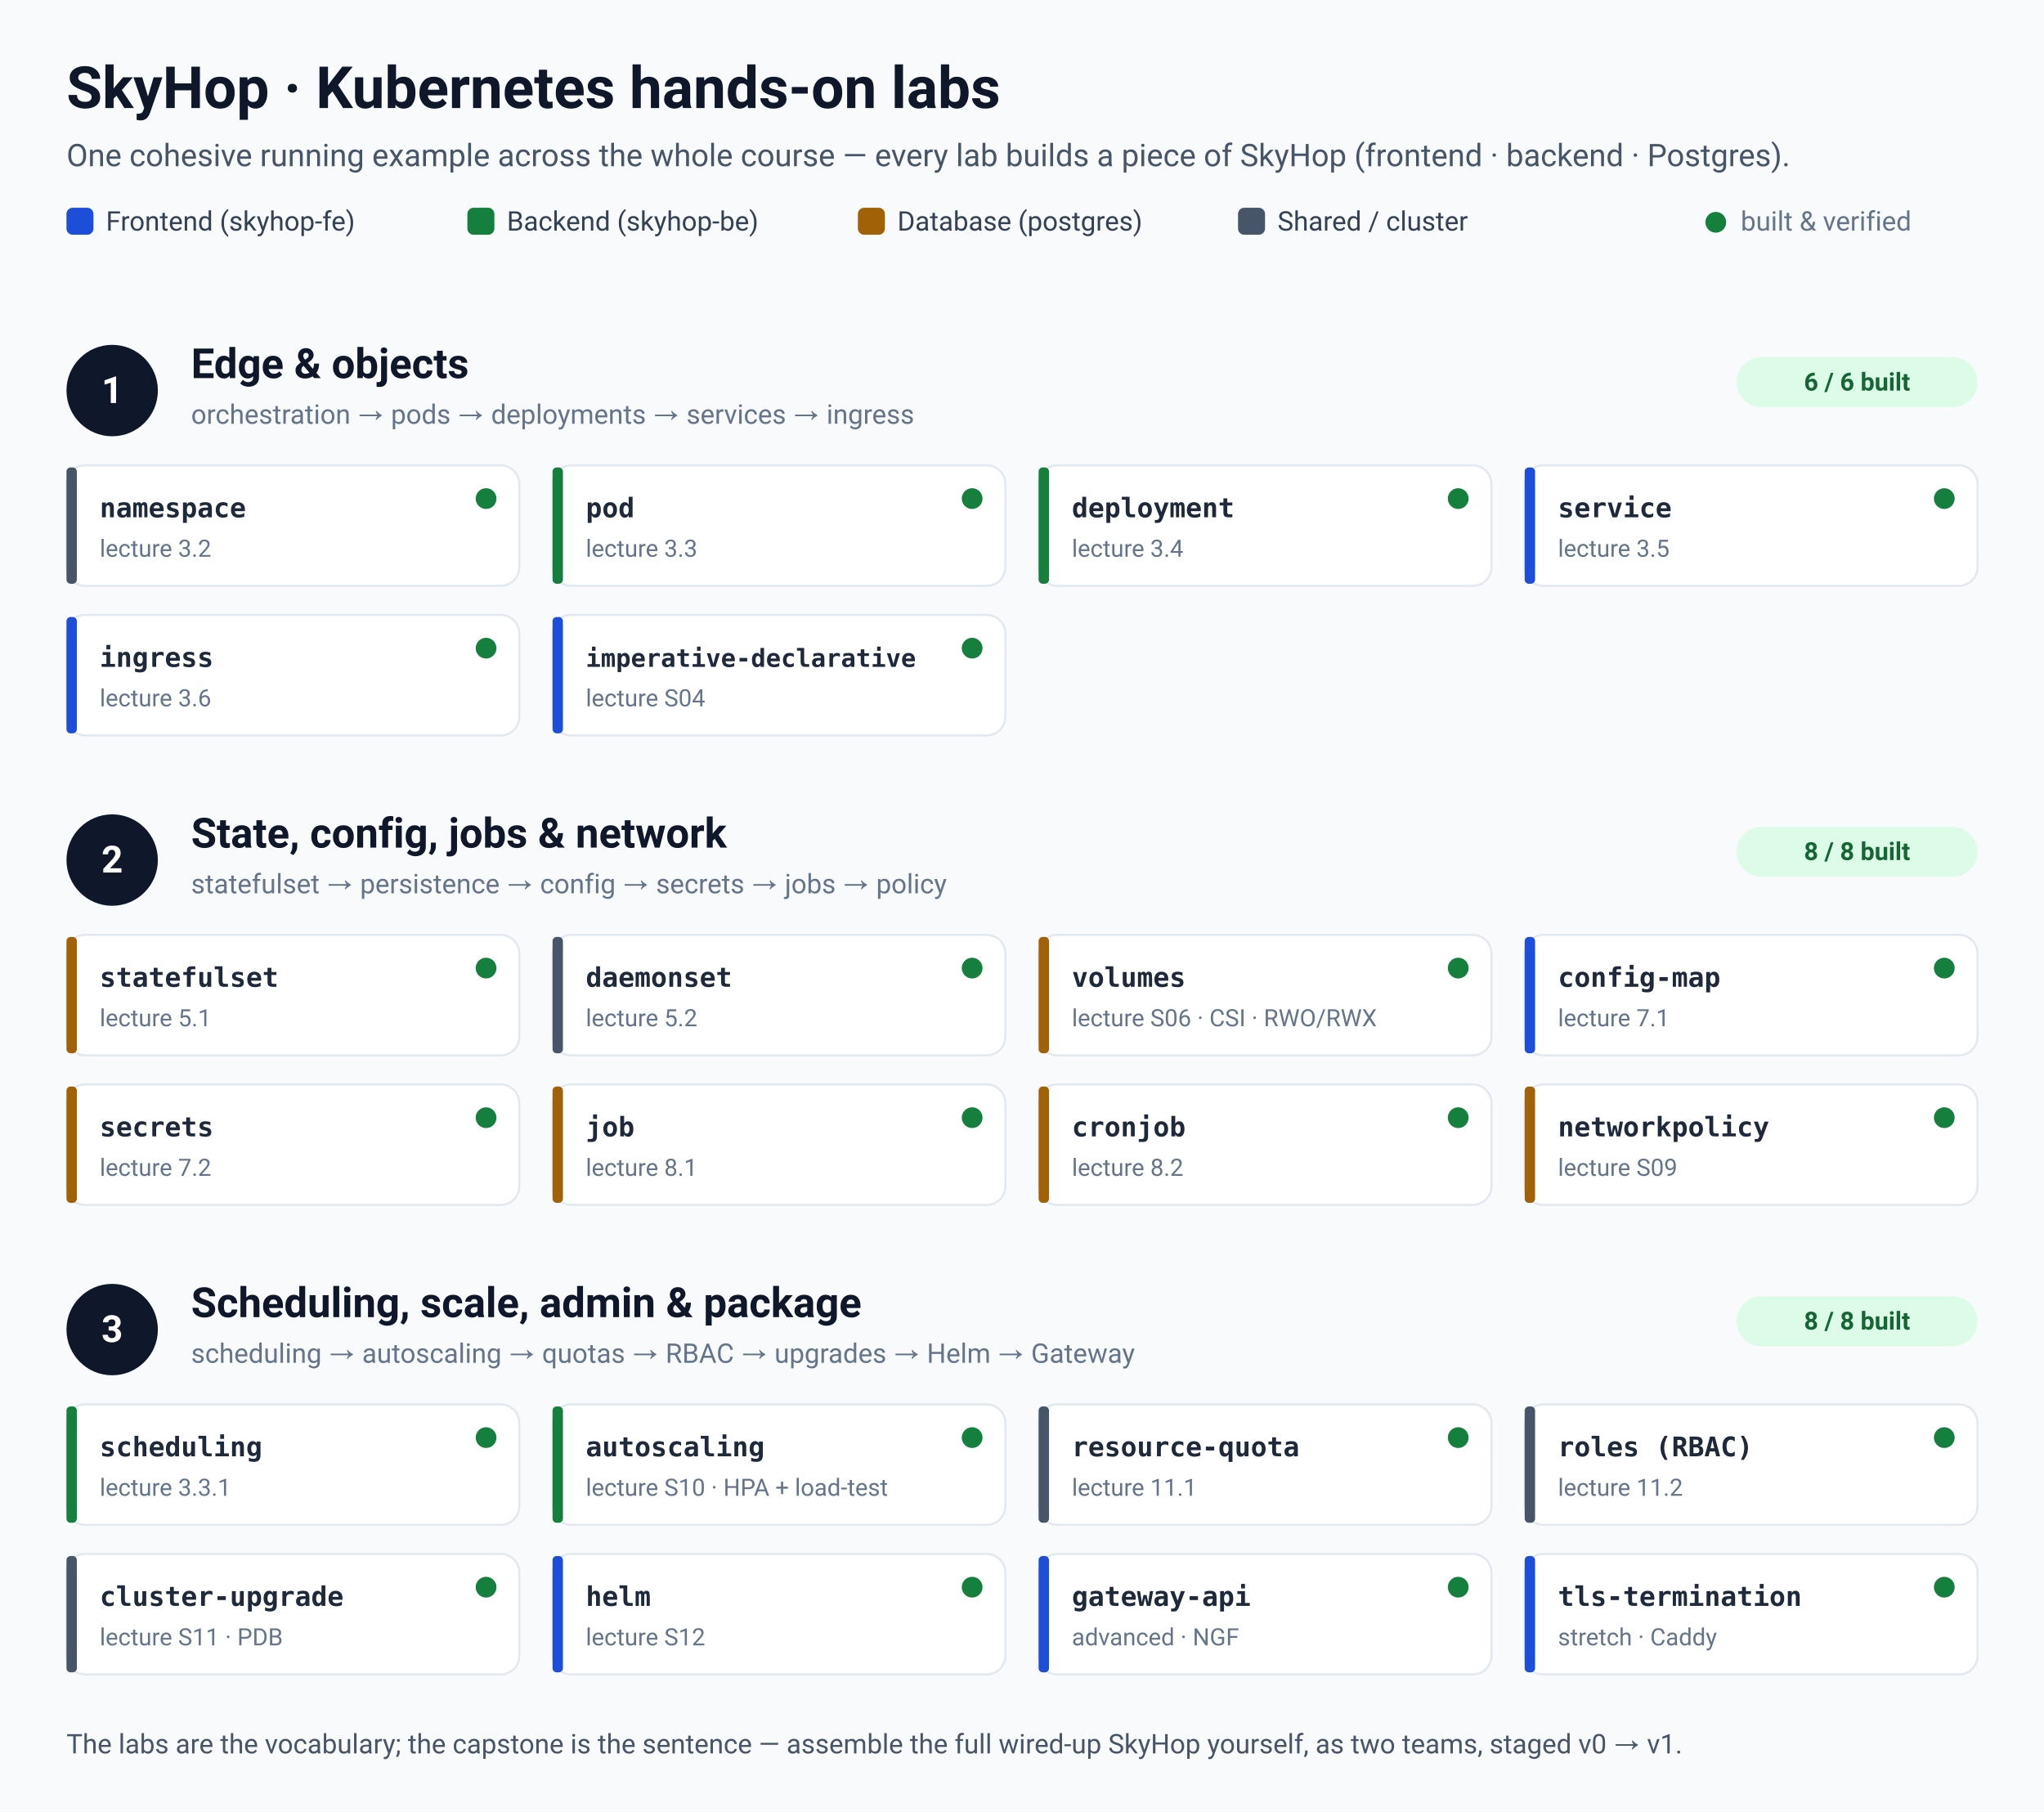
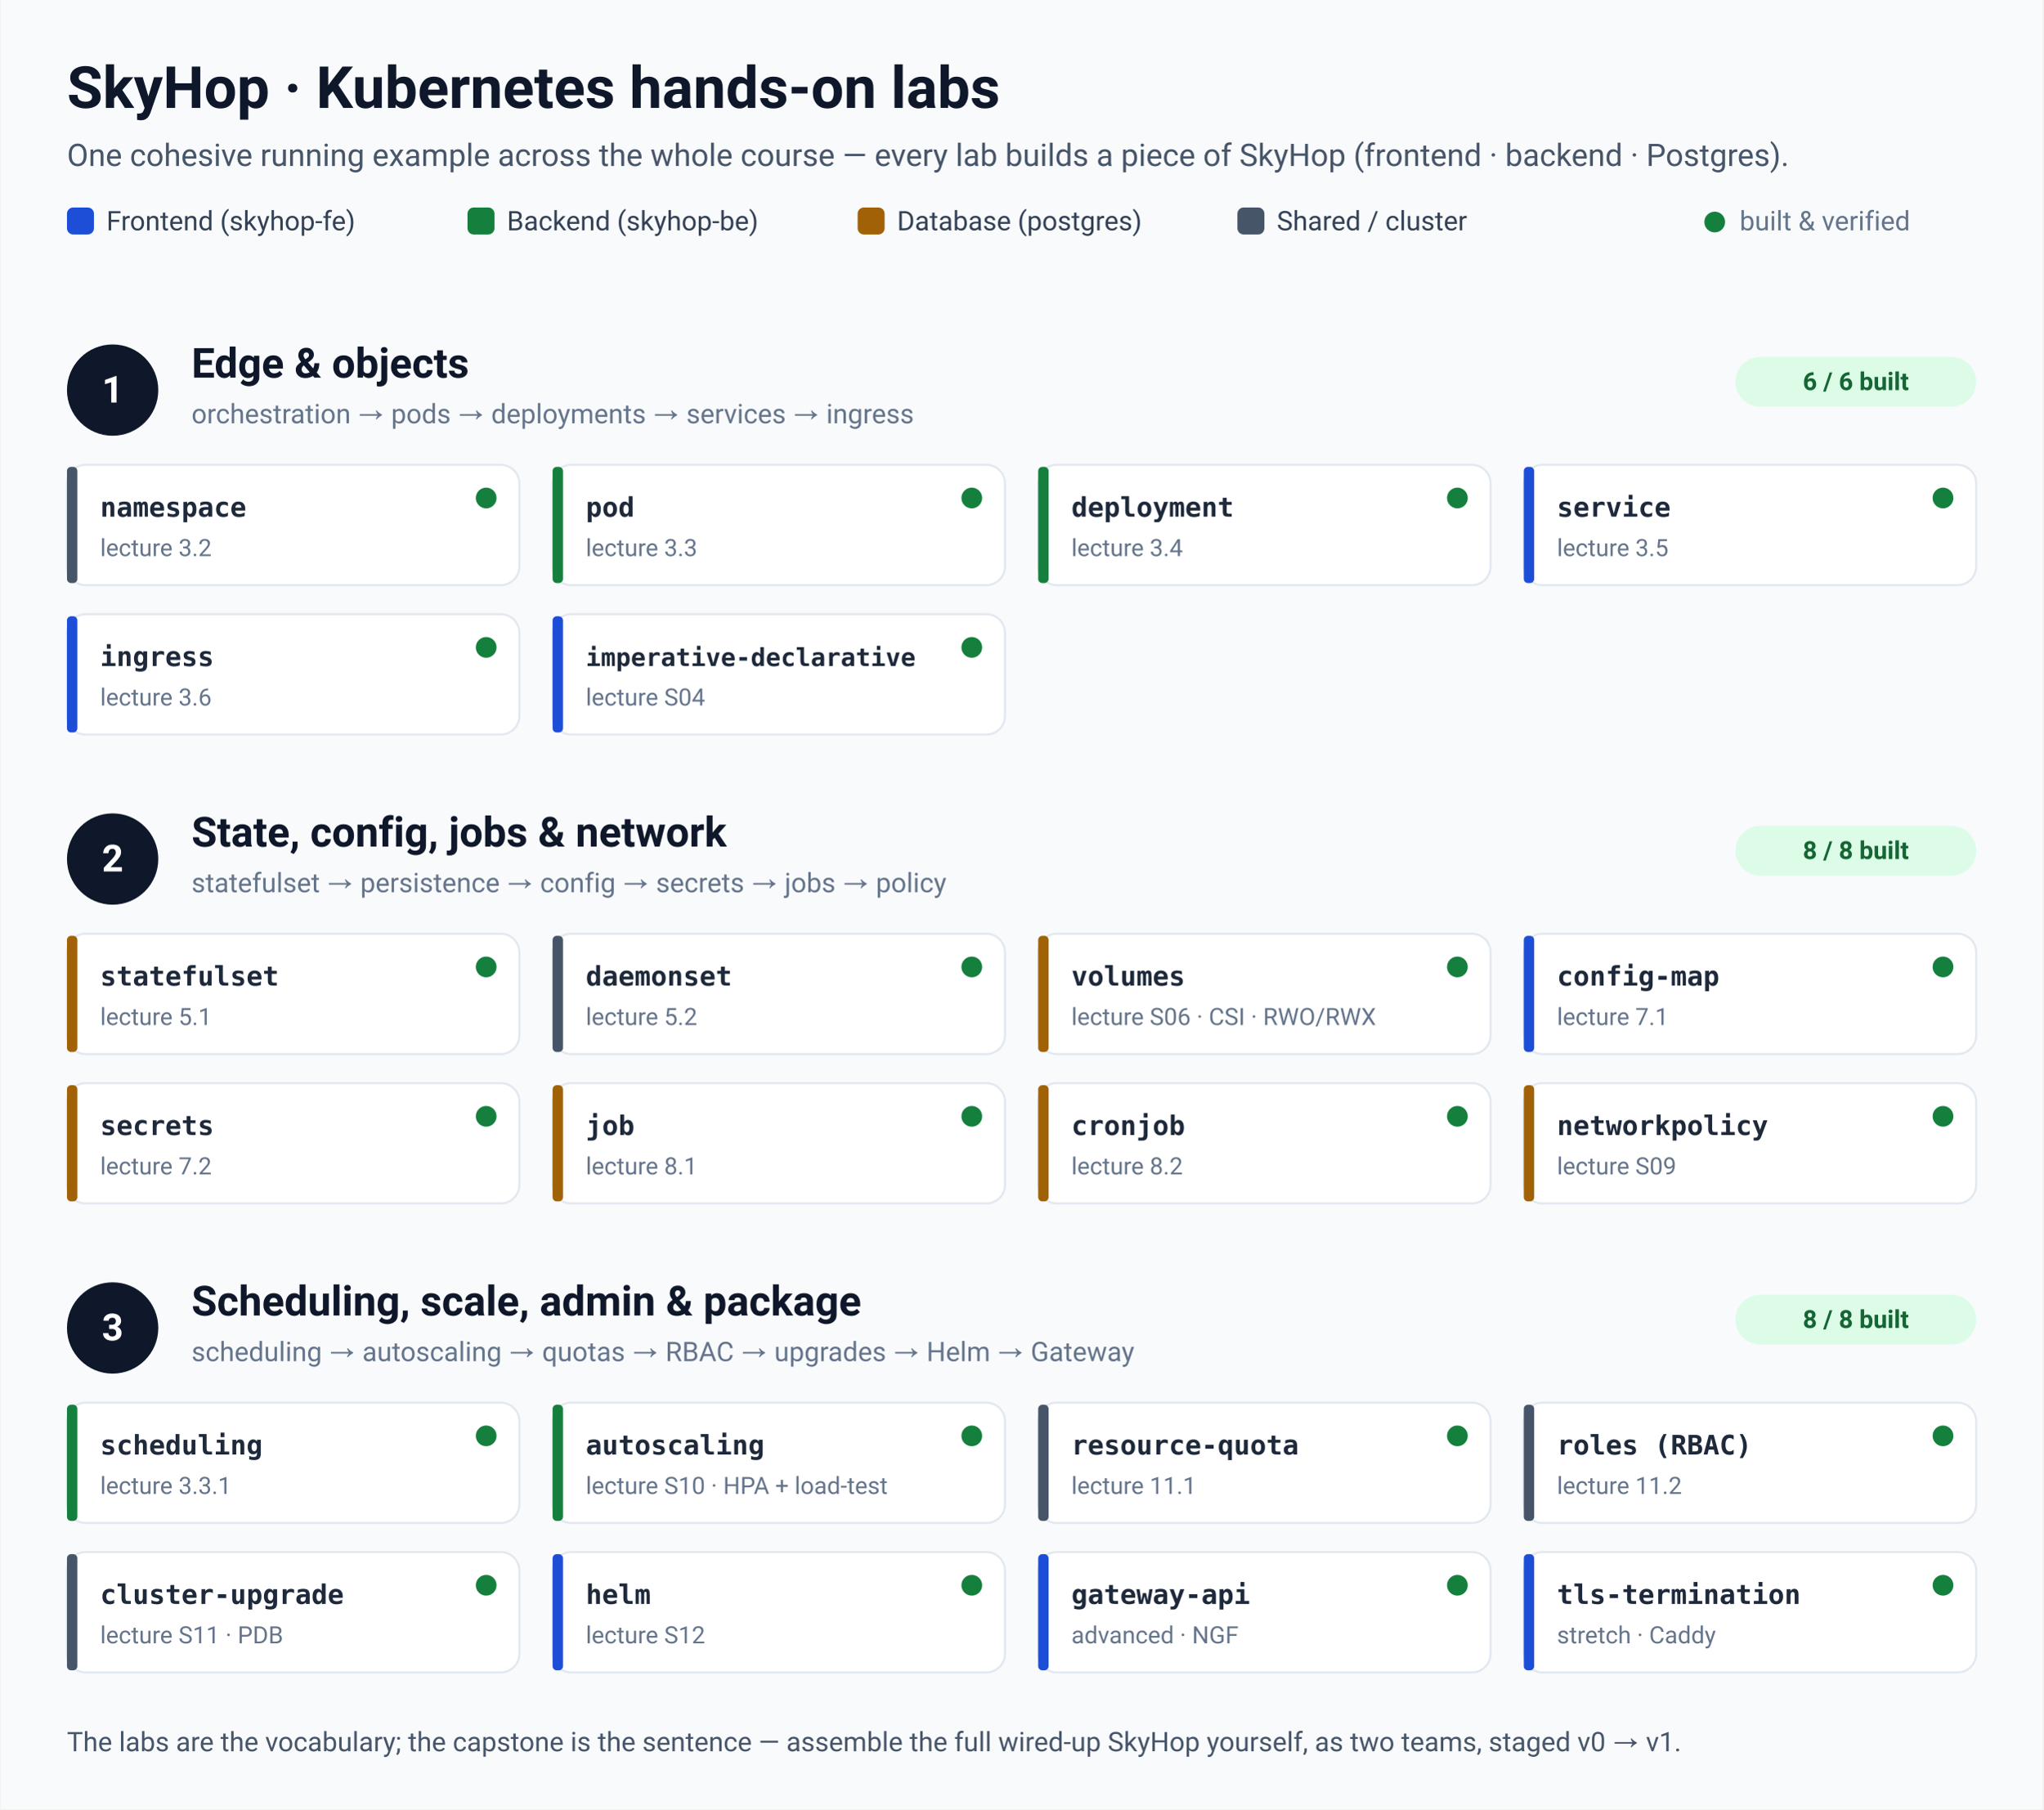
- <svg xmlns="http://www.w3.org/2000/svg" width="984" height="872" viewBox="0 0 984 872" font-family="system-ui, -apple-system, Segoe UI, Roboto, Helvetica, Arial, sans-serif">
+ <svg xmlns="http://www.w3.org/2000/svg" width="1181" height="1046" viewBox="0 0 984 872" font-family="system-ui, -apple-system, Segoe UI, Roboto, Helvetica, Arial, sans-serif">
  <rect x="0" y="0" width="984" height="872" fill="#f8fafc" />
  <text x="32" y="52" font-size="28" font-weight="700" fill="#0f172a">SkyHop · Kubernetes hands-on labs</text>
  <text x="32" y="80" font-size="15" fill="#475569">One cohesive running example across the whole course — every lab builds a piece of SkyHop (frontend · backend · Postgres).</text>
  <rect x="32" y="100" width="13" height="13" rx="3" fill="#1d4ed8" />
  <text x="51" y="111" font-size="13" fill="#334155">Frontend (skyhop-fe)</text>
  <rect x="225" y="100" width="13" height="13" rx="3" fill="#15803d" />
  <text x="244" y="111" font-size="13" fill="#334155">Backend (skyhop-be)</text>
  <rect x="413" y="100" width="13" height="13" rx="3" fill="#a16207" />
  <text x="432" y="111" font-size="13" fill="#334155">Database (postgres)</text>
  <rect x="596" y="100" width="13" height="13" rx="3" fill="#475569" />
  <text x="615" y="111" font-size="13" fill="#334155">Shared / cluster</text>
  <circle cx="826" cy="107" r="5" fill="#15803d" />
  <text x="838" y="111" font-size="13" fill="#64748b">built &amp; verified</text>
  <circle cx="54" cy="188" r="22" fill="#0f172a" />
  <text x="54" y="194" font-size="18" font-weight="700" fill="#ffffff" text-anchor="middle">1</text>
  <text x="92" y="182" font-size="20" font-weight="700" fill="#0f172a">Edge &amp; objects</text>
  <text x="92" y="204" font-size="13" fill="#64748b">orchestration → pods → deployments → services → ingress</text>
  <rect x="836" y="172" width="116" height="24" rx="12" fill="#dcfce7" />
  <text x="894" y="188" font-size="12" font-weight="600" fill="#166534" text-anchor="middle">6 / 6 built</text>
  <g>
    <rect x="32" y="224" width="218" height="58" rx="9" fill="#ffffff" stroke="#e2e8f0" />
    <rect x="32" y="225" width="5" height="56" rx="2" fill="#475569" />
    <circle cx="234" cy="240" r="5" fill="#15803d" />
    <text x="48" y="249" font-family="ui-monospace, Menlo, monospace" font-size="13" font-weight="700" fill="#1e293b">namespace</text>
    <text x="48" y="268" font-size="11.5" fill="#64748b">lecture 3.2</text>
    <rect x="266" y="224" width="218" height="58" rx="9" fill="#ffffff" stroke="#e2e8f0" />
    <rect x="266" y="225" width="5" height="56" rx="2" fill="#15803d" />
    <circle cx="468" cy="240" r="5" fill="#15803d" />
    <text x="282" y="249" font-family="ui-monospace, Menlo, monospace" font-size="13" font-weight="700" fill="#1e293b">pod</text>
    <text x="282" y="268" font-size="11.5" fill="#64748b">lecture 3.3</text>
    <rect x="500" y="224" width="218" height="58" rx="9" fill="#ffffff" stroke="#e2e8f0" />
    <rect x="500" y="225" width="5" height="56" rx="2" fill="#15803d" />
    <circle cx="702" cy="240" r="5" fill="#15803d" />
    <text x="516" y="249" font-family="ui-monospace, Menlo, monospace" font-size="13" font-weight="700" fill="#1e293b">deployment</text>
    <text x="516" y="268" font-size="11.5" fill="#64748b">lecture 3.4</text>
    <rect x="734" y="224" width="218" height="58" rx="9" fill="#ffffff" stroke="#e2e8f0" />
    <rect x="734" y="225" width="5" height="56" rx="2" fill="#1d4ed8" />
    <circle cx="936" cy="240" r="5" fill="#15803d" />
    <text x="750" y="249" font-family="ui-monospace, Menlo, monospace" font-size="13" font-weight="700" fill="#1e293b">service</text>
    <text x="750" y="268" font-size="11.5" fill="#64748b">lecture 3.5</text>
    <rect x="32" y="296" width="218" height="58" rx="9" fill="#ffffff" stroke="#e2e8f0" />
    <rect x="32" y="297" width="5" height="56" rx="2" fill="#1d4ed8" />
    <circle cx="234" cy="312" r="5" fill="#15803d" />
    <text x="48" y="321" font-family="ui-monospace, Menlo, monospace" font-size="13" font-weight="700" fill="#1e293b">ingress</text>
    <text x="48" y="340" font-size="11.5" fill="#64748b">lecture 3.6</text>
    <rect x="266" y="296" width="218" height="58" rx="9" fill="#ffffff" stroke="#e2e8f0" />
    <rect x="266" y="297" width="5" height="56" rx="2" fill="#1d4ed8" />
    <circle cx="468" cy="312" r="5" fill="#15803d" />
    <text x="282" y="321" font-family="ui-monospace, Menlo, monospace" font-size="12" font-weight="700" fill="#1e293b">imperative-declarative</text>
    <text x="282" y="340" font-size="11.5" fill="#64748b">lecture S04</text>
  </g>
  <circle cx="54" cy="414" r="22" fill="#0f172a" />
  <text x="54" y="420" font-size="18" font-weight="700" fill="#ffffff" text-anchor="middle">2</text>
  <text x="92" y="408" font-size="20" font-weight="700" fill="#0f172a">State, config, jobs &amp; network</text>
  <text x="92" y="430" font-size="13" fill="#64748b">statefulset → persistence → config → secrets → jobs → policy</text>
  <rect x="836" y="398" width="116" height="24" rx="12" fill="#dcfce7" />
  <text x="894" y="414" font-size="12" font-weight="600" fill="#166534" text-anchor="middle">8 / 8 built</text>
  <g>
    <rect x="32" y="450" width="218" height="58" rx="9" fill="#ffffff" stroke="#e2e8f0" />
    <rect x="32" y="451" width="5" height="56" rx="2" fill="#a16207" />
    <circle cx="234" cy="466" r="5" fill="#15803d" />
    <text x="48" y="475" font-family="ui-monospace, Menlo, monospace" font-size="13" font-weight="700" fill="#1e293b">statefulset</text>
    <text x="48" y="494" font-size="11.5" fill="#64748b">lecture 5.1</text>
    <rect x="266" y="450" width="218" height="58" rx="9" fill="#ffffff" stroke="#e2e8f0" />
    <rect x="266" y="451" width="5" height="56" rx="2" fill="#475569" />
    <circle cx="468" cy="466" r="5" fill="#15803d" />
    <text x="282" y="475" font-family="ui-monospace, Menlo, monospace" font-size="13" font-weight="700" fill="#1e293b">daemonset</text>
    <text x="282" y="494" font-size="11.5" fill="#64748b">lecture 5.2</text>
    <rect x="500" y="450" width="218" height="58" rx="9" fill="#ffffff" stroke="#e2e8f0" />
    <rect x="500" y="451" width="5" height="56" rx="2" fill="#a16207" />
    <circle cx="702" cy="466" r="5" fill="#15803d" />
    <text x="516" y="475" font-family="ui-monospace, Menlo, monospace" font-size="13" font-weight="700" fill="#1e293b">volumes</text>
    <text x="516" y="494" font-size="11.5" fill="#64748b">lecture S06 · CSI · RWO/RWX</text>
    <rect x="734" y="450" width="218" height="58" rx="9" fill="#ffffff" stroke="#e2e8f0" />
    <rect x="734" y="451" width="5" height="56" rx="2" fill="#1d4ed8" />
    <circle cx="936" cy="466" r="5" fill="#15803d" />
    <text x="750" y="475" font-family="ui-monospace, Menlo, monospace" font-size="13" font-weight="700" fill="#1e293b">config-map</text>
    <text x="750" y="494" font-size="11.5" fill="#64748b">lecture 7.1</text>
    <rect x="32" y="522" width="218" height="58" rx="9" fill="#ffffff" stroke="#e2e8f0" />
    <rect x="32" y="523" width="5" height="56" rx="2" fill="#a16207" />
    <circle cx="234" cy="538" r="5" fill="#15803d" />
    <text x="48" y="547" font-family="ui-monospace, Menlo, monospace" font-size="13" font-weight="700" fill="#1e293b">secrets</text>
    <text x="48" y="566" font-size="11.5" fill="#64748b">lecture 7.2</text>
    <rect x="266" y="522" width="218" height="58" rx="9" fill="#ffffff" stroke="#e2e8f0" />
    <rect x="266" y="523" width="5" height="56" rx="2" fill="#a16207" />
    <circle cx="468" cy="538" r="5" fill="#15803d" />
    <text x="282" y="547" font-family="ui-monospace, Menlo, monospace" font-size="13" font-weight="700" fill="#1e293b">job</text>
    <text x="282" y="566" font-size="11.5" fill="#64748b">lecture 8.1</text>
    <rect x="500" y="522" width="218" height="58" rx="9" fill="#ffffff" stroke="#e2e8f0" />
    <rect x="500" y="523" width="5" height="56" rx="2" fill="#a16207" />
    <circle cx="702" cy="538" r="5" fill="#15803d" />
    <text x="516" y="547" font-family="ui-monospace, Menlo, monospace" font-size="13" font-weight="700" fill="#1e293b">cronjob</text>
    <text x="516" y="566" font-size="11.5" fill="#64748b">lecture 8.2</text>
    <rect x="734" y="522" width="218" height="58" rx="9" fill="#ffffff" stroke="#e2e8f0" />
    <rect x="734" y="523" width="5" height="56" rx="2" fill="#a16207" />
    <circle cx="936" cy="538" r="5" fill="#15803d" />
    <text x="750" y="547" font-family="ui-monospace, Menlo, monospace" font-size="13" font-weight="700" fill="#1e293b">networkpolicy</text>
    <text x="750" y="566" font-size="11.5" fill="#64748b">lecture S09</text>
  </g>
  <circle cx="54" cy="640" r="22" fill="#0f172a" />
  <text x="54" y="646" font-size="18" font-weight="700" fill="#ffffff" text-anchor="middle">3</text>
  <text x="92" y="634" font-size="20" font-weight="700" fill="#0f172a">Scheduling, scale, admin &amp; package</text>
  <text x="92" y="656" font-size="13" fill="#64748b">scheduling → autoscaling → quotas → RBAC → upgrades → Helm → Gateway</text>
  <rect x="836" y="624" width="116" height="24" rx="12" fill="#dcfce7" />
  <text x="894" y="640" font-size="12" font-weight="600" fill="#166534" text-anchor="middle">8 / 8 built</text>
  <g>
    <rect x="32" y="676" width="218" height="58" rx="9" fill="#ffffff" stroke="#e2e8f0" />
    <rect x="32" y="677" width="5" height="56" rx="2" fill="#15803d" />
    <circle cx="234" cy="692" r="5" fill="#15803d" />
    <text x="48" y="701" font-family="ui-monospace, Menlo, monospace" font-size="13" font-weight="700" fill="#1e293b">scheduling</text>
    <text x="48" y="720" font-size="11.5" fill="#64748b">lecture 3.3.1</text>
    <rect x="266" y="676" width="218" height="58" rx="9" fill="#ffffff" stroke="#e2e8f0" />
    <rect x="266" y="677" width="5" height="56" rx="2" fill="#15803d" />
    <circle cx="468" cy="692" r="5" fill="#15803d" />
    <text x="282" y="701" font-family="ui-monospace, Menlo, monospace" font-size="13" font-weight="700" fill="#1e293b">autoscaling</text>
    <text x="282" y="720" font-size="11.5" fill="#64748b">lecture S10 · HPA + load-test</text>
    <rect x="500" y="676" width="218" height="58" rx="9" fill="#ffffff" stroke="#e2e8f0" />
    <rect x="500" y="677" width="5" height="56" rx="2" fill="#475569" />
    <circle cx="702" cy="692" r="5" fill="#15803d" />
    <text x="516" y="701" font-family="ui-monospace, Menlo, monospace" font-size="13" font-weight="700" fill="#1e293b">resource-quota</text>
    <text x="516" y="720" font-size="11.5" fill="#64748b">lecture 11.1</text>
    <rect x="734" y="676" width="218" height="58" rx="9" fill="#ffffff" stroke="#e2e8f0" />
    <rect x="734" y="677" width="5" height="56" rx="2" fill="#475569" />
    <circle cx="936" cy="692" r="5" fill="#15803d" />
    <text x="750" y="701" font-family="ui-monospace, Menlo, monospace" font-size="13" font-weight="700" fill="#1e293b">roles (RBAC)</text>
    <text x="750" y="720" font-size="11.5" fill="#64748b">lecture 11.2</text>
    <rect x="32" y="748" width="218" height="58" rx="9" fill="#ffffff" stroke="#e2e8f0" />
    <rect x="32" y="749" width="5" height="56" rx="2" fill="#475569" />
    <circle cx="234" cy="764" r="5" fill="#15803d" />
    <text x="48" y="773" font-family="ui-monospace, Menlo, monospace" font-size="13" font-weight="700" fill="#1e293b">cluster-upgrade</text>
    <text x="48" y="792" font-size="11.5" fill="#64748b">lecture S11 · PDB</text>
    <rect x="266" y="748" width="218" height="58" rx="9" fill="#ffffff" stroke="#e2e8f0" />
    <rect x="266" y="749" width="5" height="56" rx="2" fill="#1d4ed8" />
    <circle cx="468" cy="764" r="5" fill="#15803d" />
    <text x="282" y="773" font-family="ui-monospace, Menlo, monospace" font-size="13" font-weight="700" fill="#1e293b">helm</text>
    <text x="282" y="792" font-size="11.5" fill="#64748b">lecture S12</text>
    <rect x="500" y="748" width="218" height="58" rx="9" fill="#ffffff" stroke="#e2e8f0" />
    <rect x="500" y="749" width="5" height="56" rx="2" fill="#1d4ed8" />
    <circle cx="702" cy="764" r="5" fill="#15803d" />
    <text x="516" y="773" font-family="ui-monospace, Menlo, monospace" font-size="13" font-weight="700" fill="#1e293b">gateway-api</text>
    <text x="516" y="792" font-size="11.5" fill="#64748b">advanced · NGF</text>
    <rect x="734" y="748" width="218" height="58" rx="9" fill="#ffffff" stroke="#e2e8f0" />
    <rect x="734" y="749" width="5" height="56" rx="2" fill="#1d4ed8" />
    <circle cx="936" cy="764" r="5" fill="#15803d" />
    <text x="750" y="773" font-family="ui-monospace, Menlo, monospace" font-size="13" font-weight="700" fill="#1e293b">tls-termination</text>
    <text x="750" y="792" font-size="11.5" fill="#64748b">stretch · Caddy</text>
  </g>
  <text x="32" y="844" font-size="13" fill="#475569">The labs are the vocabulary; the capstone is the sentence — assemble the full wired-up SkyHop yourself, as two teams, staged v0 → v1.</text>
</svg>
